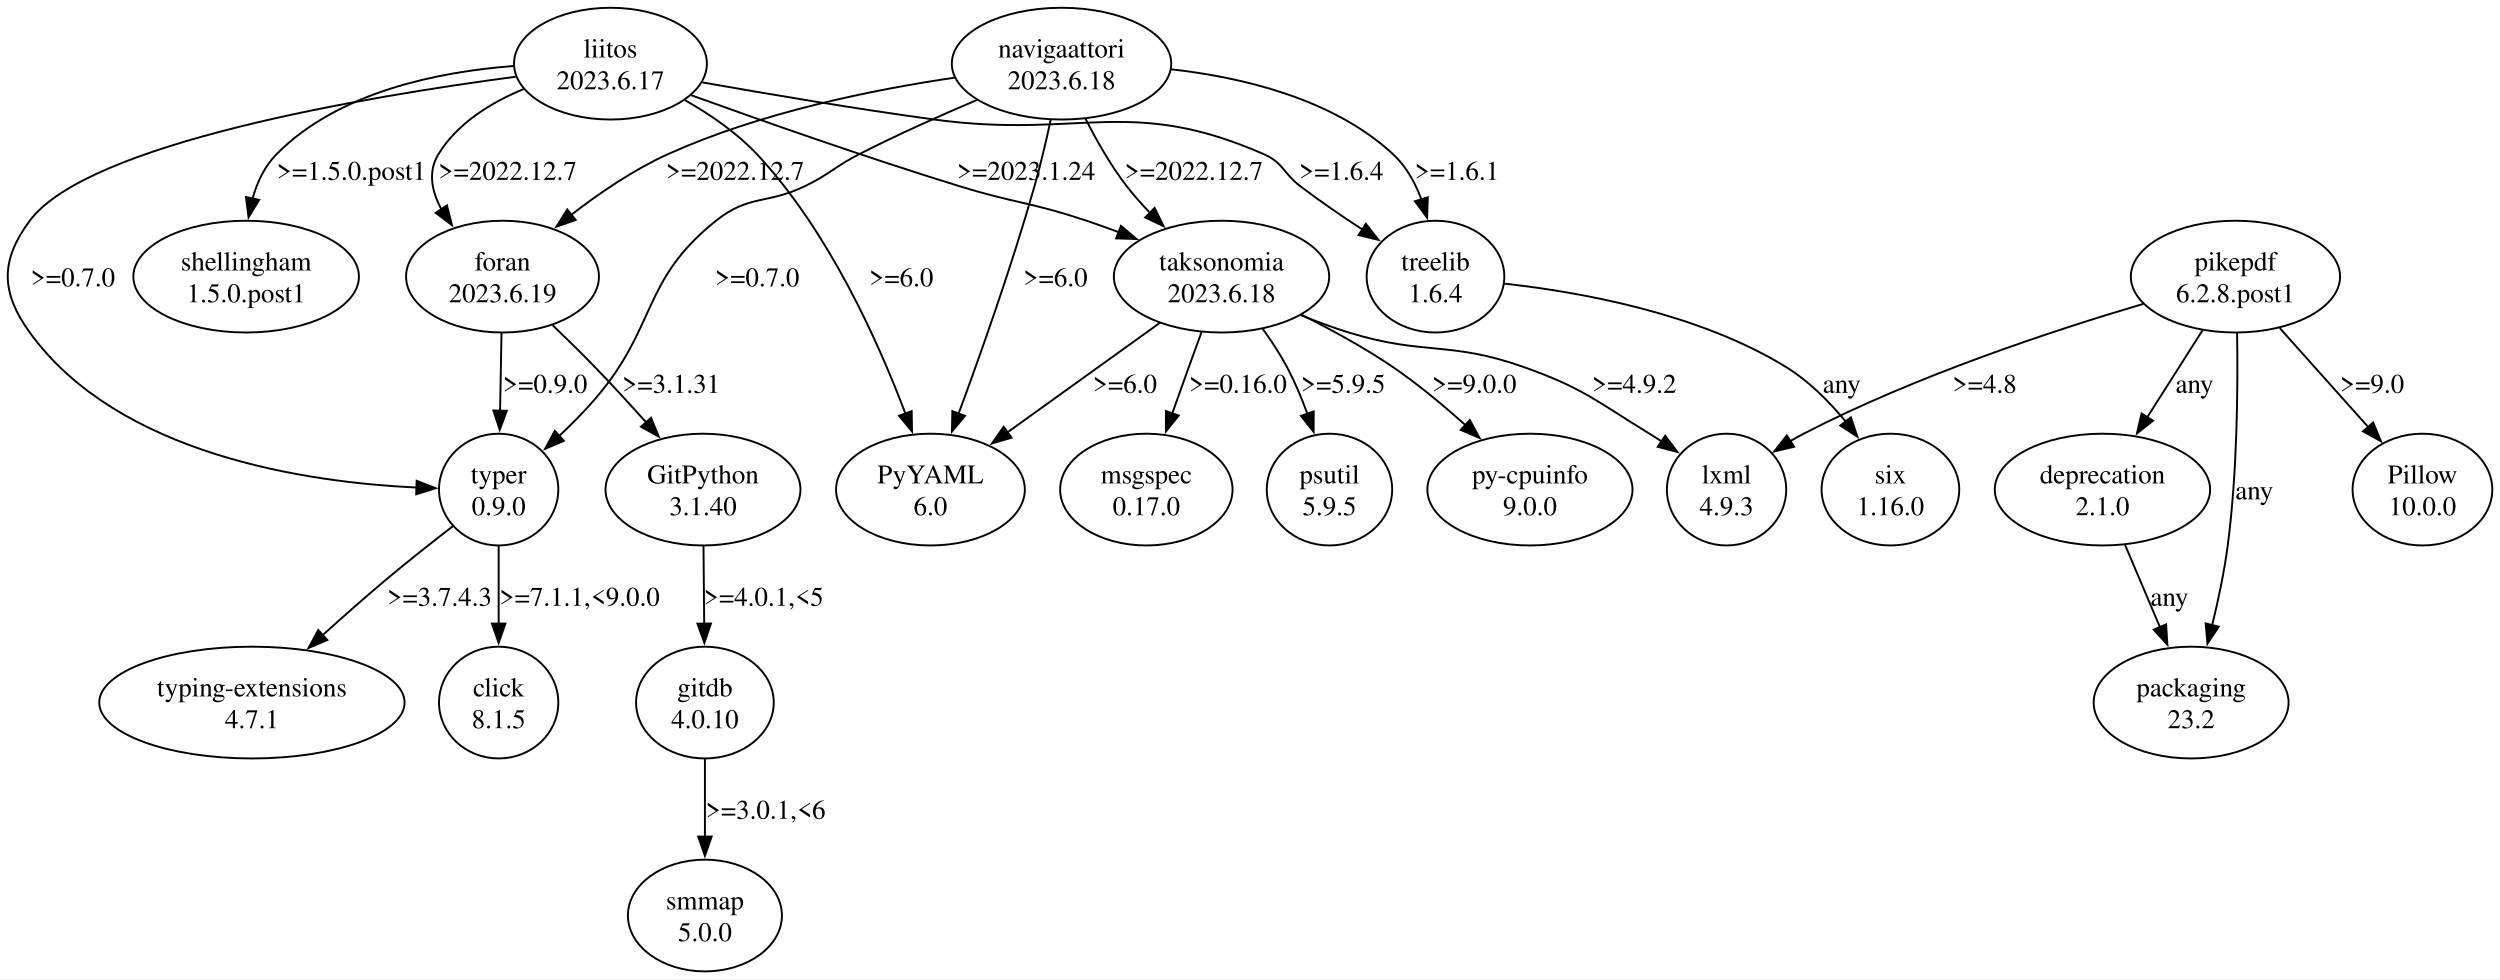
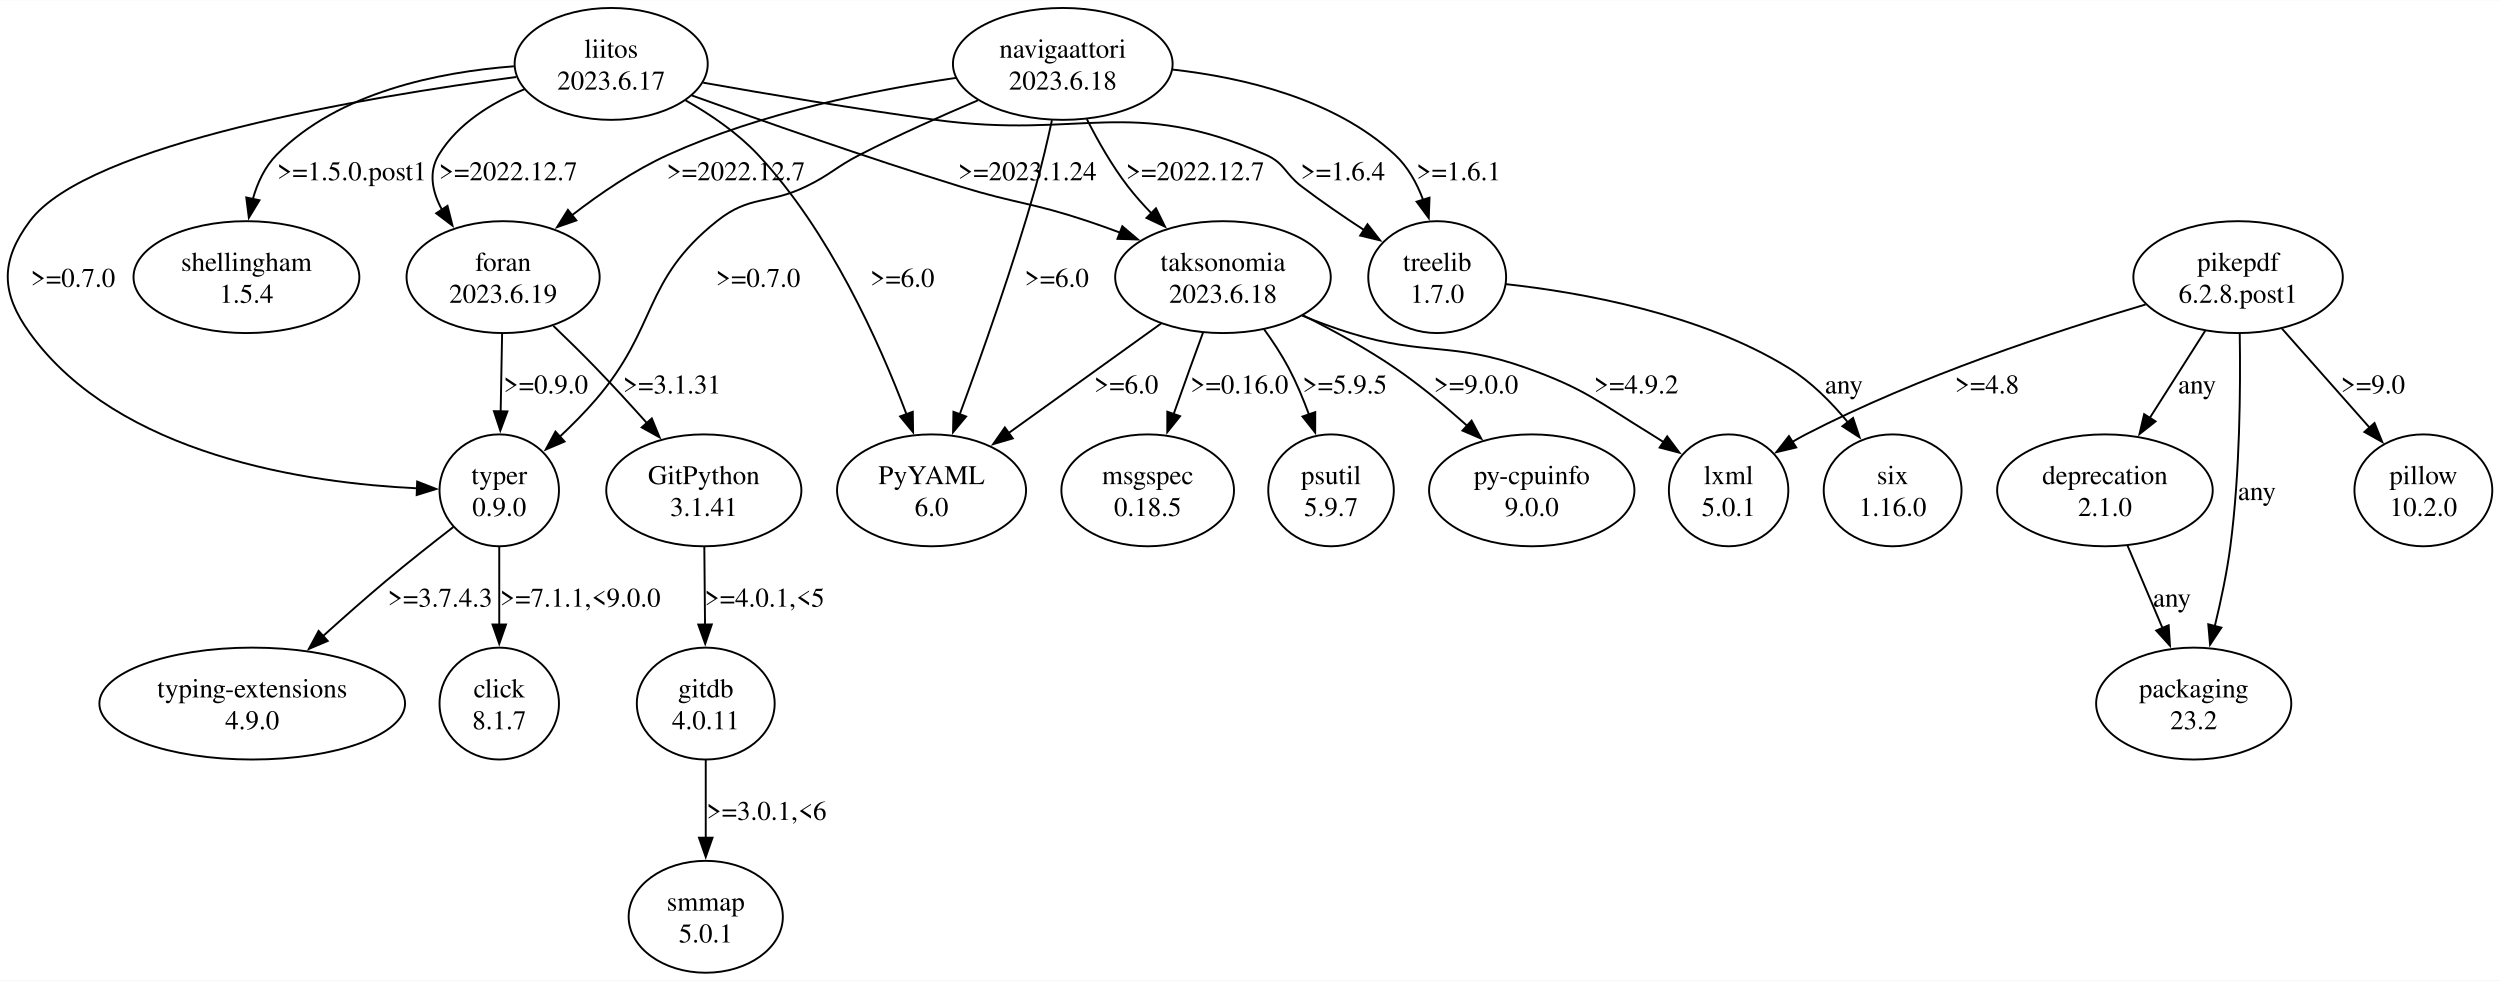
- <svg xmlns="http://www.w3.org/2000/svg" width="1297pt" height="508pt" viewBox="0.00 0.00 1296.93 507.91">
+ <svg xmlns="http://www.w3.org/2000/svg" width="1295pt" height="508pt" viewBox="0.00 0.00 1295.40 507.91">
  <g id="graph0" class="graph" transform="scale(1 1) rotate(0) translate(4 503.91)">
-     <polygon fill="white" stroke="none" points="-4,4 -4,-503.91 1292.93,-503.91 1292.93,4 -4,4" />
+     <polygon fill="white" stroke="none" points="-4,4 -4,-503.91 1291.4,-503.91 1291.4,4 -4,4" />
    <g id="node1" class="node">
      <ellipse fill="none" stroke="black" cx="478.69" cy="-249.96" rx="48.97" ry="28.99" />
      <text text-anchor="middle" x="478.69" y="-253.16" font-family="Times,serif" font-size="14.00">PyYAML</text>
      <text text-anchor="middle" x="478.69" y="-236.66" font-family="Times,serif" font-size="14.00">6.0</text>
    </g>
    <g id="node2" class="node">
      <ellipse fill="none" stroke="black" cx="312.69" cy="-470.92" rx="50.03" ry="28.99" />
      <text text-anchor="middle" x="312.69" y="-474.12" font-family="Times,serif" font-size="14.00">liitos</text>
      <text text-anchor="middle" x="312.69" y="-457.62" font-family="Times,serif" font-size="14.00">2023.6.17</text>
    </g>
    <g id="edge1" class="edge">
      <path fill="none" stroke="black" d="M351.21,-452.04C364.24,-444.66 378.14,-435.18 388.69,-423.93 425.67,-384.48 451.54,-326.92 465.77,-289.21" />
      <polygon fill="black" stroke="black" points="468.96,-290.67 469.12,-280.08 462.39,-288.26 468.96,-290.67" />
      <text text-anchor="middle" x="463.56" y="-355.39" font-family="Times,serif" font-size="14.00">&gt;=6.0</text>
    </g>
    <g id="node3" class="node">
      <ellipse fill="none" stroke="black" cx="256.69" cy="-360.44" rx="50.03" ry="28.99" />
      <text text-anchor="middle" x="256.69" y="-363.64" font-family="Times,serif" font-size="14.00">foran</text>
      <text text-anchor="middle" x="256.69" y="-347.14" font-family="Times,serif" font-size="14.00">2023.6.19</text>
    </g>
    <g id="edge2" class="edge">
      <path fill="none" stroke="black" d="M267.98,-457.89C250.98,-450.9 233.33,-440.15 223.44,-423.93 217.88,-414.82 219.92,-404.7 225.04,-395.3" />
      <polygon fill="black" stroke="black" points="227.87,-397.38 230.47,-387.11 222.03,-393.51 227.87,-397.38" />
      <text text-anchor="middle" x="259.31" y="-410.63" font-family="Times,serif" font-size="14.00">&gt;=2022.12.7</text>
    </g>
    <g id="node4" class="node">
      <ellipse fill="none" stroke="black" cx="123.69" cy="-360.44" rx="58.51" ry="28.99" />
      <text text-anchor="middle" x="123.69" y="-363.64" font-family="Times,serif" font-size="14.00">shellingham</text>
-       <text text-anchor="middle" x="123.69" y="-347.14" font-family="Times,serif" font-size="14.00">1.5.0.post1</text>
+       <text text-anchor="middle" x="123.69" y="-347.14" font-family="Times,serif" font-size="14.00">1.5.4</text>
    </g>
    <g id="edge3" class="edge">
      <path fill="none" stroke="black" d="M262.29,-469.68C223.58,-466.74 171.47,-456.37 139.44,-423.93 133.26,-417.68 129.39,-409.37 127,-400.87" />
      <polygon fill="black" stroke="black" points="130.45,-400.26 124.94,-391.21 123.6,-401.72 130.45,-400.26" />
      <text text-anchor="middle" x="178.31" y="-410.63" font-family="Times,serif" font-size="14.00">&gt;=1.5.0.post1</text>
    </g>
    <g id="node5" class="node">
      <ellipse fill="none" stroke="black" cx="629.69" cy="-360.44" rx="55.86" ry="28.99" />
      <text text-anchor="middle" x="629.69" y="-363.64" font-family="Times,serif" font-size="14.00">taksonomia</text>
      <text text-anchor="middle" x="629.69" y="-347.14" font-family="Times,serif" font-size="14.00">2023.6.18</text>
    </g>
    <g id="edge4" class="edge">
      <path fill="none" stroke="black" d="M354.42,-454.59C390.89,-441.42 445.37,-422.25 493.44,-407.43 522.6,-398.44 530.75,-399.11 559.69,-389.43 565.13,-387.61 570.77,-385.59 576.37,-383.49" />
      <polygon fill="black" stroke="black" points="577.54,-386.79 585.62,-379.94 575.03,-380.26 577.54,-386.79" />
      <text text-anchor="middle" x="528.31" y="-410.63" font-family="Times,serif" font-size="14.00">&gt;=2023.1.24</text>
    </g>
    <g id="node6" class="node">
      <ellipse fill="none" stroke="black" cx="740.69" cy="-360.44" rx="35.71" ry="28.99" />
      <text text-anchor="middle" x="740.69" y="-363.64" font-family="Times,serif" font-size="14.00">treelib</text>
-       <text text-anchor="middle" x="740.69" y="-347.14" font-family="Times,serif" font-size="14.00">1.6.4</text>
+       <text text-anchor="middle" x="740.69" y="-347.14" font-family="Times,serif" font-size="14.00">1.7.0</text>
    </g>
    <g id="edge5" class="edge">
      <path fill="none" stroke="black" d="M360.37,-461.19C393.93,-455.24 439.96,-447.46 480.69,-441.93 556.41,-431.65 581.7,-454.62 651.69,-423.93 661.85,-419.47 661.61,-414.15 670.44,-407.43 680.65,-399.66 692.15,-391.79 702.84,-384.81" />
      <polygon fill="black" stroke="black" points="704.58,-387.86 711.1,-379.5 700.79,-381.97 704.58,-387.86" />
      <text text-anchor="middle" x="691.81" y="-410.63" font-family="Times,serif" font-size="14.00">&gt;=1.6.4</text>
    </g>
    <g id="node7" class="node">
      <ellipse fill="none" stroke="black" cx="254.69" cy="-249.96" rx="30.94" ry="28.99" />
      <text text-anchor="middle" x="254.69" y="-253.16" font-family="Times,serif" font-size="14.00">typer</text>
      <text text-anchor="middle" x="254.69" y="-236.66" font-family="Times,serif" font-size="14.00">0.9.0</text>
    </g>
    <g id="edge6" class="edge">
      <path fill="none" stroke="black" d="M263.54,-464.14C186.1,-453.9 41.37,-429.74 11.44,-389.43 -3.93,-368.74 -3.65,-352.34 11.44,-331.45 57.4,-267.82 155.56,-253.67 212.13,-251.01" />
      <polygon fill="black" stroke="black" points="212.16,-254.51 222.03,-250.66 211.91,-247.52 212.16,-254.51" />
      <text text-anchor="middle" x="33.81" y="-355.39" font-family="Times,serif" font-size="14.00">&gt;=0.7.0</text>
    </g>
    <g id="edge16" class="edge">
      <path fill="none" stroke="black" d="M256.17,-331.22C255.94,-318.89 255.67,-304.2 255.42,-290.78" />
      <polygon fill="black" stroke="black" points="258.92,-290.86 255.24,-280.93 251.93,-290.99 258.92,-290.86" />
      <text text-anchor="middle" x="278.81" y="-300.15" font-family="Times,serif" font-size="14.00">&gt;=0.9.0</text>
    </g>
    <g id="node15" class="node">
      <ellipse fill="none" stroke="black" cx="360.69" cy="-249.96" rx="50.56" ry="28.99" />
      <text text-anchor="middle" x="360.69" y="-253.16" font-family="Times,serif" font-size="14.00">GitPython</text>
-       <text text-anchor="middle" x="360.69" y="-236.66" font-family="Times,serif" font-size="14.00">3.1.40</text>
+       <text text-anchor="middle" x="360.69" y="-236.66" font-family="Times,serif" font-size="14.00">3.1.41</text>
    </g>
    <g id="edge15" class="edge">
      <path fill="none" stroke="black" d="M282.7,-335.21C289.93,-328.29 297.71,-320.67 304.69,-313.45 313.53,-304.31 322.85,-294.14 331.3,-284.7" />
      <polygon fill="black" stroke="black" points="333.74,-287.22 337.76,-277.42 328.51,-282.57 333.74,-287.22" />
      <text text-anchor="middle" x="344.19" y="-300.15" font-family="Times,serif" font-size="14.00">&gt;=3.1.31</text>
    </g>
    <g id="edge10" class="edge">
      <path fill="none" stroke="black" d="M597.66,-336.43C574.56,-319.83 543.21,-297.31 518.49,-279.55" />
      <polygon fill="black" stroke="black" points="520.77,-276.88 510.6,-273.89 516.68,-282.56 520.77,-276.88" />
      <text text-anchor="middle" x="579.56" y="-300.15" font-family="Times,serif" font-size="14.00">&gt;=6.0</text>
    </g>
    <g id="node11" class="node">
      <ellipse fill="none" stroke="black" cx="891.69" cy="-249.96" rx="30.94" ry="28.99" />
      <text text-anchor="middle" x="891.69" y="-253.16" font-family="Times,serif" font-size="14.00">lxml</text>
-       <text text-anchor="middle" x="891.69" y="-236.66" font-family="Times,serif" font-size="14.00">4.9.3</text>
+       <text text-anchor="middle" x="891.69" y="-236.66" font-family="Times,serif" font-size="14.00">5.0.1</text>
    </g>
    <g id="edge11" class="edge">
      <path fill="none" stroke="black" d="M670.75,-340.49C678.9,-337.17 687.48,-333.97 695.69,-331.45 735.1,-319.34 747.84,-327.26 786.69,-313.45 817.5,-302.49 823.79,-296.02 851.69,-278.95 853.8,-277.65 855.96,-276.29 858.11,-274.89" />
      <polygon fill="black" stroke="black" points="859.86,-277.93 866.21,-269.46 855.96,-272.12 859.86,-277.93" />
      <text text-anchor="middle" x="843.81" y="-300.15" font-family="Times,serif" font-size="14.00">&gt;=4.9.2</text>
    </g>
    <g id="node12" class="node">
      <ellipse fill="none" stroke="black" cx="590.69" cy="-249.96" rx="44.72" ry="28.99" />
      <text text-anchor="middle" x="590.69" y="-253.16" font-family="Times,serif" font-size="14.00">msgspec</text>
-       <text text-anchor="middle" x="590.69" y="-236.66" font-family="Times,serif" font-size="14.00">0.17.0</text>
+       <text text-anchor="middle" x="590.69" y="-236.66" font-family="Times,serif" font-size="14.00">0.18.5</text>
    </g>
    <g id="edge12" class="edge">
      <path fill="none" stroke="black" d="M619.37,-331.74C617.15,-325.72 614.83,-319.37 612.69,-313.45 609.9,-305.73 606.96,-297.45 604.16,-289.54" />
      <polygon fill="black" stroke="black" points="607.47,-288.38 600.84,-280.1 600.86,-290.7 607.47,-288.38" />
      <text text-anchor="middle" x="638.19" y="-300.15" font-family="Times,serif" font-size="14.00">&gt;=0.16.0</text>
    </g>
    <g id="node13" class="node">
      <ellipse fill="none" stroke="black" cx="685.69" cy="-249.96" rx="32.53" ry="28.99" />
      <text text-anchor="middle" x="685.69" y="-253.16" font-family="Times,serif" font-size="14.00">psutil</text>
-       <text text-anchor="middle" x="685.69" y="-236.66" font-family="Times,serif" font-size="14.00">5.9.5</text>
+       <text text-anchor="middle" x="685.69" y="-236.66" font-family="Times,serif" font-size="14.00">5.9.7</text>
    </g>
    <g id="edge13" class="edge">
      <path fill="none" stroke="black" d="M650.88,-333.58C655.49,-327.23 660.06,-320.29 663.69,-313.45 667.69,-305.9 671.22,-297.48 674.22,-289.32" />
      <polygon fill="black" stroke="black" points="677.51,-290.49 677.47,-279.89 670.9,-288.2 677.51,-290.49" />
      <text text-anchor="middle" x="692.81" y="-300.15" font-family="Times,serif" font-size="14.00">&gt;=5.9.5</text>
    </g>
    <g id="node14" class="node">
      <ellipse fill="none" stroke="black" cx="789.69" cy="-249.96" rx="53.21" ry="28.99" />
      <text text-anchor="middle" x="789.69" y="-253.16" font-family="Times,serif" font-size="14.00">py-cpuinfo</text>
      <text text-anchor="middle" x="789.69" y="-236.66" font-family="Times,serif" font-size="14.00">9.0.0</text>
    </g>
    <g id="edge14" class="edge">
      <path fill="none" stroke="black" d="M671.21,-340.62C686.6,-332.97 703.9,-323.55 718.69,-313.45 731.65,-304.59 744.84,-293.63 756.27,-283.38" />
      <polygon fill="black" stroke="black" points="758.51,-286.07 763.52,-276.74 753.78,-280.91 758.51,-286.07" />
      <text text-anchor="middle" x="760.81" y="-300.15" font-family="Times,serif" font-size="14.00">&gt;=9.0.0</text>
    </g>
    <g id="node10" class="node">
      <ellipse fill="none" stroke="black" cx="976.69" cy="-249.96" rx="35.71" ry="28.99" />
      <text text-anchor="middle" x="976.69" y="-253.16" font-family="Times,serif" font-size="14.00">six</text>
      <text text-anchor="middle" x="976.69" y="-236.66" font-family="Times,serif" font-size="14.00">1.16.0</text>
    </g>
    <g id="edge9" class="edge">
      <path fill="none" stroke="black" d="M776.33,-356.8C814.92,-352.56 877.06,-341.6 922.69,-313.45 934.39,-306.23 944.9,-295.65 953.48,-285.24" />
      <polygon fill="black" stroke="black" points="956.18,-287.46 959.56,-277.41 950.66,-283.16 956.18,-287.46" />
      <text text-anchor="middle" x="951.44" y="-300.15" font-family="Times,serif" font-size="14.00">any</text>
    </g>
    <g id="node8" class="node">
      <ellipse fill="none" stroke="black" cx="254.69" cy="-139.47" rx="30.94" ry="28.99" />
      <text text-anchor="middle" x="254.69" y="-142.67" font-family="Times,serif" font-size="14.00">click</text>
-       <text text-anchor="middle" x="254.69" y="-126.17" font-family="Times,serif" font-size="14.00">8.1.5</text>
+       <text text-anchor="middle" x="254.69" y="-126.17" font-family="Times,serif" font-size="14.00">8.1.7</text>
    </g>
    <g id="edge7" class="edge">
      <path fill="none" stroke="black" d="M254.69,-220.74C254.69,-208.4 254.69,-193.72 254.69,-180.3" />
      <polygon fill="black" stroke="black" points="258.19,-180.44 254.69,-170.44 251.19,-180.44 258.19,-180.44" />
      <text text-anchor="middle" x="296.69" y="-189.67" font-family="Times,serif" font-size="14.00">&gt;=7.1.1,&lt;9.0.0</text>
    </g>
    <g id="node9" class="node">
      <ellipse fill="none" stroke="black" cx="126.69" cy="-139.47" rx="79.2" ry="28.99" />
      <text text-anchor="middle" x="126.69" y="-142.67" font-family="Times,serif" font-size="14.00">typing-extensions</text>
-       <text text-anchor="middle" x="126.69" y="-126.17" font-family="Times,serif" font-size="14.00">4.7.1</text>
+       <text text-anchor="middle" x="126.69" y="-126.17" font-family="Times,serif" font-size="14.00">4.9.0</text>
    </g>
    <g id="edge8" class="edge">
      <path fill="none" stroke="black" d="M230.94,-230.98C220.13,-222.63 207.24,-212.47 195.94,-202.97 185.19,-193.93 173.78,-183.84 163.38,-174.46" />
      <polygon fill="black" stroke="black" points="165.8,-171.93 156.05,-167.79 161.1,-177.11 165.8,-171.93" />
      <text text-anchor="middle" x="224.06" y="-189.67" font-family="Times,serif" font-size="14.00">&gt;=3.7.4.3</text>
    </g>
    <g id="node16" class="node">
      <ellipse fill="none" stroke="black" cx="361.69" cy="-139.47" rx="35.71" ry="28.99" />
      <text text-anchor="middle" x="361.69" y="-142.67" font-family="Times,serif" font-size="14.00">gitdb</text>
-       <text text-anchor="middle" x="361.69" y="-126.17" font-family="Times,serif" font-size="14.00">4.0.10</text>
+       <text text-anchor="middle" x="361.69" y="-126.17" font-family="Times,serif" font-size="14.00">4.0.11</text>
    </g>
    <g id="edge17" class="edge">
      <path fill="none" stroke="black" d="M360.95,-220.74C361.06,-208.4 361.2,-193.72 361.32,-180.3" />
      <polygon fill="black" stroke="black" points="364.82,-180.47 361.41,-170.44 357.82,-180.41 364.82,-180.47" />
      <text text-anchor="middle" x="392.19" y="-189.67" font-family="Times,serif" font-size="14.00">&gt;=4.0.1,&lt;5</text>
    </g>
    <g id="node17" class="node">
      <ellipse fill="none" stroke="black" cx="361.69" cy="-28.99" rx="39.95" ry="28.99" />
      <text text-anchor="middle" x="361.69" y="-32.19" font-family="Times,serif" font-size="14.00">smmap</text>
-       <text text-anchor="middle" x="361.69" y="-15.69" font-family="Times,serif" font-size="14.00">5.0.0</text>
+       <text text-anchor="middle" x="361.69" y="-15.69" font-family="Times,serif" font-size="14.00">5.0.1</text>
    </g>
    <g id="edge18" class="edge">
      <path fill="none" stroke="black" d="M361.69,-110.25C361.69,-97.92 361.69,-83.24 361.69,-69.82" />
      <polygon fill="black" stroke="black" points="365.19,-69.96 361.69,-59.96 358.19,-69.96 365.19,-69.96" />
      <text text-anchor="middle" x="393.19" y="-79.18" font-family="Times,serif" font-size="14.00">&gt;=3.0.1,&lt;6</text>
    </g>
    <g id="node18" class="node">
      <ellipse fill="none" stroke="black" cx="546.69" cy="-470.92" rx="56.92" ry="28.99" />
      <text text-anchor="middle" x="546.69" y="-474.12" font-family="Times,serif" font-size="14.00">navigaattori</text>
      <text text-anchor="middle" x="546.69" y="-457.62" font-family="Times,serif" font-size="14.00">2023.6.18</text>
    </g>
    <g id="edge19" class="edge">
      <path fill="none" stroke="black" d="M541.08,-441.76C538.74,-430.95 535.84,-418.56 532.69,-407.43 521.08,-366.5 504.84,-320.58 493.2,-289.13" />
      <polygon fill="black" stroke="black" points="496.6,-288.21 489.83,-280.06 490.04,-290.65 496.6,-288.21" />
      <text text-anchor="middle" x="543.56" y="-355.39" font-family="Times,serif" font-size="14.00">&gt;=6.0</text>
    </g>
    <g id="edge20" class="edge">
      <path fill="none" stroke="black" d="M491.42,-463.69C449.18,-457.47 390.27,-445.62 342.44,-423.93 324.65,-415.87 306.9,-403.77 292.19,-392.36" />
      <polygon fill="black" stroke="black" points="294.64,-389.83 284.64,-386.33 290.27,-395.3 294.64,-389.83" />
      <text text-anchor="middle" x="377.31" y="-410.63" font-family="Times,serif" font-size="14.00">&gt;=2022.12.7</text>
    </g>
    <g id="edge21" class="edge">
      <path fill="none" stroke="black" d="M559.17,-442.29C564.89,-430.98 572.23,-418.07 580.44,-407.43 584.15,-402.63 588.37,-397.88 592.76,-393.37" />
      <polygon fill="black" stroke="black" points="594.98,-396.1 599.66,-386.59 590.07,-391.1 594.98,-396.1" />
      <text text-anchor="middle" x="615.31" y="-410.63" font-family="Times,serif" font-size="14.00">&gt;=2022.12.7</text>
    </g>
    <g id="edge22" class="edge">
      <path fill="none" stroke="black" d="M603.49,-468C640.54,-463.85 687.61,-452.7 718.69,-423.93 725.45,-417.67 730.14,-409.2 733.38,-400.52" />
      <polygon fill="black" stroke="black" points="736.71,-401.6 736.33,-391.02 730.03,-399.54 736.71,-401.6" />
      <text text-anchor="middle" x="751.81" y="-410.63" font-family="Times,serif" font-size="14.00">&gt;=1.6.1</text>
    </g>
    <g id="edge23" class="edge">
      <path fill="none" stroke="black" d="M502.72,-452.05C483.71,-443.97 461.36,-433.99 441.69,-423.93 428.83,-417.35 426.68,-413.74 413.69,-407.43 393.84,-397.8 384.69,-403.18 367.44,-389.43 328.59,-358.47 337.13,-334.56 304.69,-296.95 298.95,-290.29 292.31,-283.61 285.79,-277.49" />
      <polygon fill="black" stroke="black" points="288.52,-275.25 278.78,-271.09 283.81,-280.42 288.52,-275.25" />
      <text text-anchor="middle" x="388.81" y="-355.39" font-family="Times,serif" font-size="14.00">&gt;=0.7.0</text>
    </g>
    <g id="node19" class="node">
      <ellipse fill="none" stroke="black" cx="1155.69" cy="-360.44" rx="54.27" ry="28.99" />
      <text text-anchor="middle" x="1155.69" y="-363.64" font-family="Times,serif" font-size="14.00">pikepdf</text>
      <text text-anchor="middle" x="1155.69" y="-347.14" font-family="Times,serif" font-size="14.00">6.2.8.post1</text>
    </g>
    <g id="edge26" class="edge">
      <path fill="none" stroke="black" d="M1107.83,-346.28C1061.4,-332.59 989.67,-308.97 931.69,-278.95 929.34,-277.73 926.97,-276.4 924.61,-274.99" />
      <polygon fill="black" stroke="black" points="926.73,-272.18 916.42,-269.73 922.95,-278.08 926.73,-272.18" />
      <text text-anchor="middle" x="1025.56" y="-300.15" font-family="Times,serif" font-size="14.00">&gt;=4.8</text>
    </g>
    <g id="node20" class="node">
-       <ellipse fill="none" stroke="black" cx="1252.69" cy="-249.96" rx="36.24" ry="28.99" />
-       <text text-anchor="middle" x="1252.69" y="-253.16" font-family="Times,serif" font-size="14.00">Pillow</text>
-       <text text-anchor="middle" x="1252.69" y="-236.66" font-family="Times,serif" font-size="14.00">10.0.0</text>
+       <ellipse fill="none" stroke="black" cx="1251.69" cy="-249.96" rx="35.71" ry="28.99" />
+       <text text-anchor="middle" x="1251.69" y="-253.16" font-family="Times,serif" font-size="14.00">pillow</text>
+       <text text-anchor="middle" x="1251.69" y="-236.66" font-family="Times,serif" font-size="14.00">10.2.0</text>
    </g>
    <g id="edge24" class="edge">
-       <path fill="none" stroke="black" d="M1178.68,-333.73C1192.51,-318.26 1210.22,-298.45 1224.84,-282.1" />
-       <polygon fill="black" stroke="black" points="1227.11,-284.81 1231.17,-275.03 1221.89,-280.15 1227.11,-284.81" />
-       <text text-anchor="middle" x="1226.56" y="-300.15" font-family="Times,serif" font-size="14.00">&gt;=9.0</text>
+       <path fill="none" stroke="black" d="M1178.44,-333.73C1192.13,-318.26 1209.66,-298.45 1224.13,-282.1" />
+       <polygon fill="black" stroke="black" points="1226.38,-284.84 1230.38,-275.03 1221.13,-280.2 1226.38,-284.84" />
+       <text text-anchor="middle" x="1225.56" y="-300.15" font-family="Times,serif" font-size="14.00">&gt;=9.0</text>
    </g>
    <g id="node21" class="node">
      <ellipse fill="none" stroke="black" cx="1086.69" cy="-249.96" rx="55.86" ry="28.99" />
      <text text-anchor="middle" x="1086.69" y="-253.16" font-family="Times,serif" font-size="14.00">deprecation</text>
      <text text-anchor="middle" x="1086.69" y="-236.66" font-family="Times,serif" font-size="14.00">2.1.0</text>
    </g>
    <g id="edge25" class="edge">
      <path fill="none" stroke="black" d="M1138.63,-332.62C1129.92,-318.93 1119.2,-302.08 1109.77,-287.24" />
      <polygon fill="black" stroke="black" points="1112.92,-285.68 1104.6,-279.12 1107.01,-289.43 1112.92,-285.68" />
      <text text-anchor="middle" x="1134.44" y="-300.15" font-family="Times,serif" font-size="14.00">any</text>
    </g>
    <g id="node22" class="node">
      <ellipse fill="none" stroke="black" cx="1132.69" cy="-139.47" rx="50.56" ry="28.99" />
      <text text-anchor="middle" x="1132.69" y="-142.67" font-family="Times,serif" font-size="14.00">packaging</text>
      <text text-anchor="middle" x="1132.69" y="-126.17" font-family="Times,serif" font-size="14.00">23.2</text>
    </g>
    <g id="edge27" class="edge">
      <path fill="none" stroke="black" d="M1156.54,-331.19C1157,-303.12 1156.66,-258.88 1151.69,-220.97 1149.9,-207.31 1146.78,-192.59 1143.59,-179.52" />
      <polygon fill="black" stroke="black" points="1147.02,-178.82 1141.16,-169.99 1140.24,-180.55 1147.02,-178.82" />
      <text text-anchor="middle" x="1165.44" y="-244.91" font-family="Times,serif" font-size="14.00">any</text>
    </g>
    <g id="edge28" class="edge">
      <path fill="none" stroke="black" d="M1098.41,-221.3C1103.93,-208.3 1110.59,-192.58 1116.57,-178.48" />
      <polygon fill="black" stroke="black" points="1119.71,-180.05 1120.39,-169.47 1113.27,-177.31 1119.71,-180.05" />
      <text text-anchor="middle" x="1121.44" y="-189.67" font-family="Times,serif" font-size="14.00">any</text>
    </g>
  </g>
</svg>
